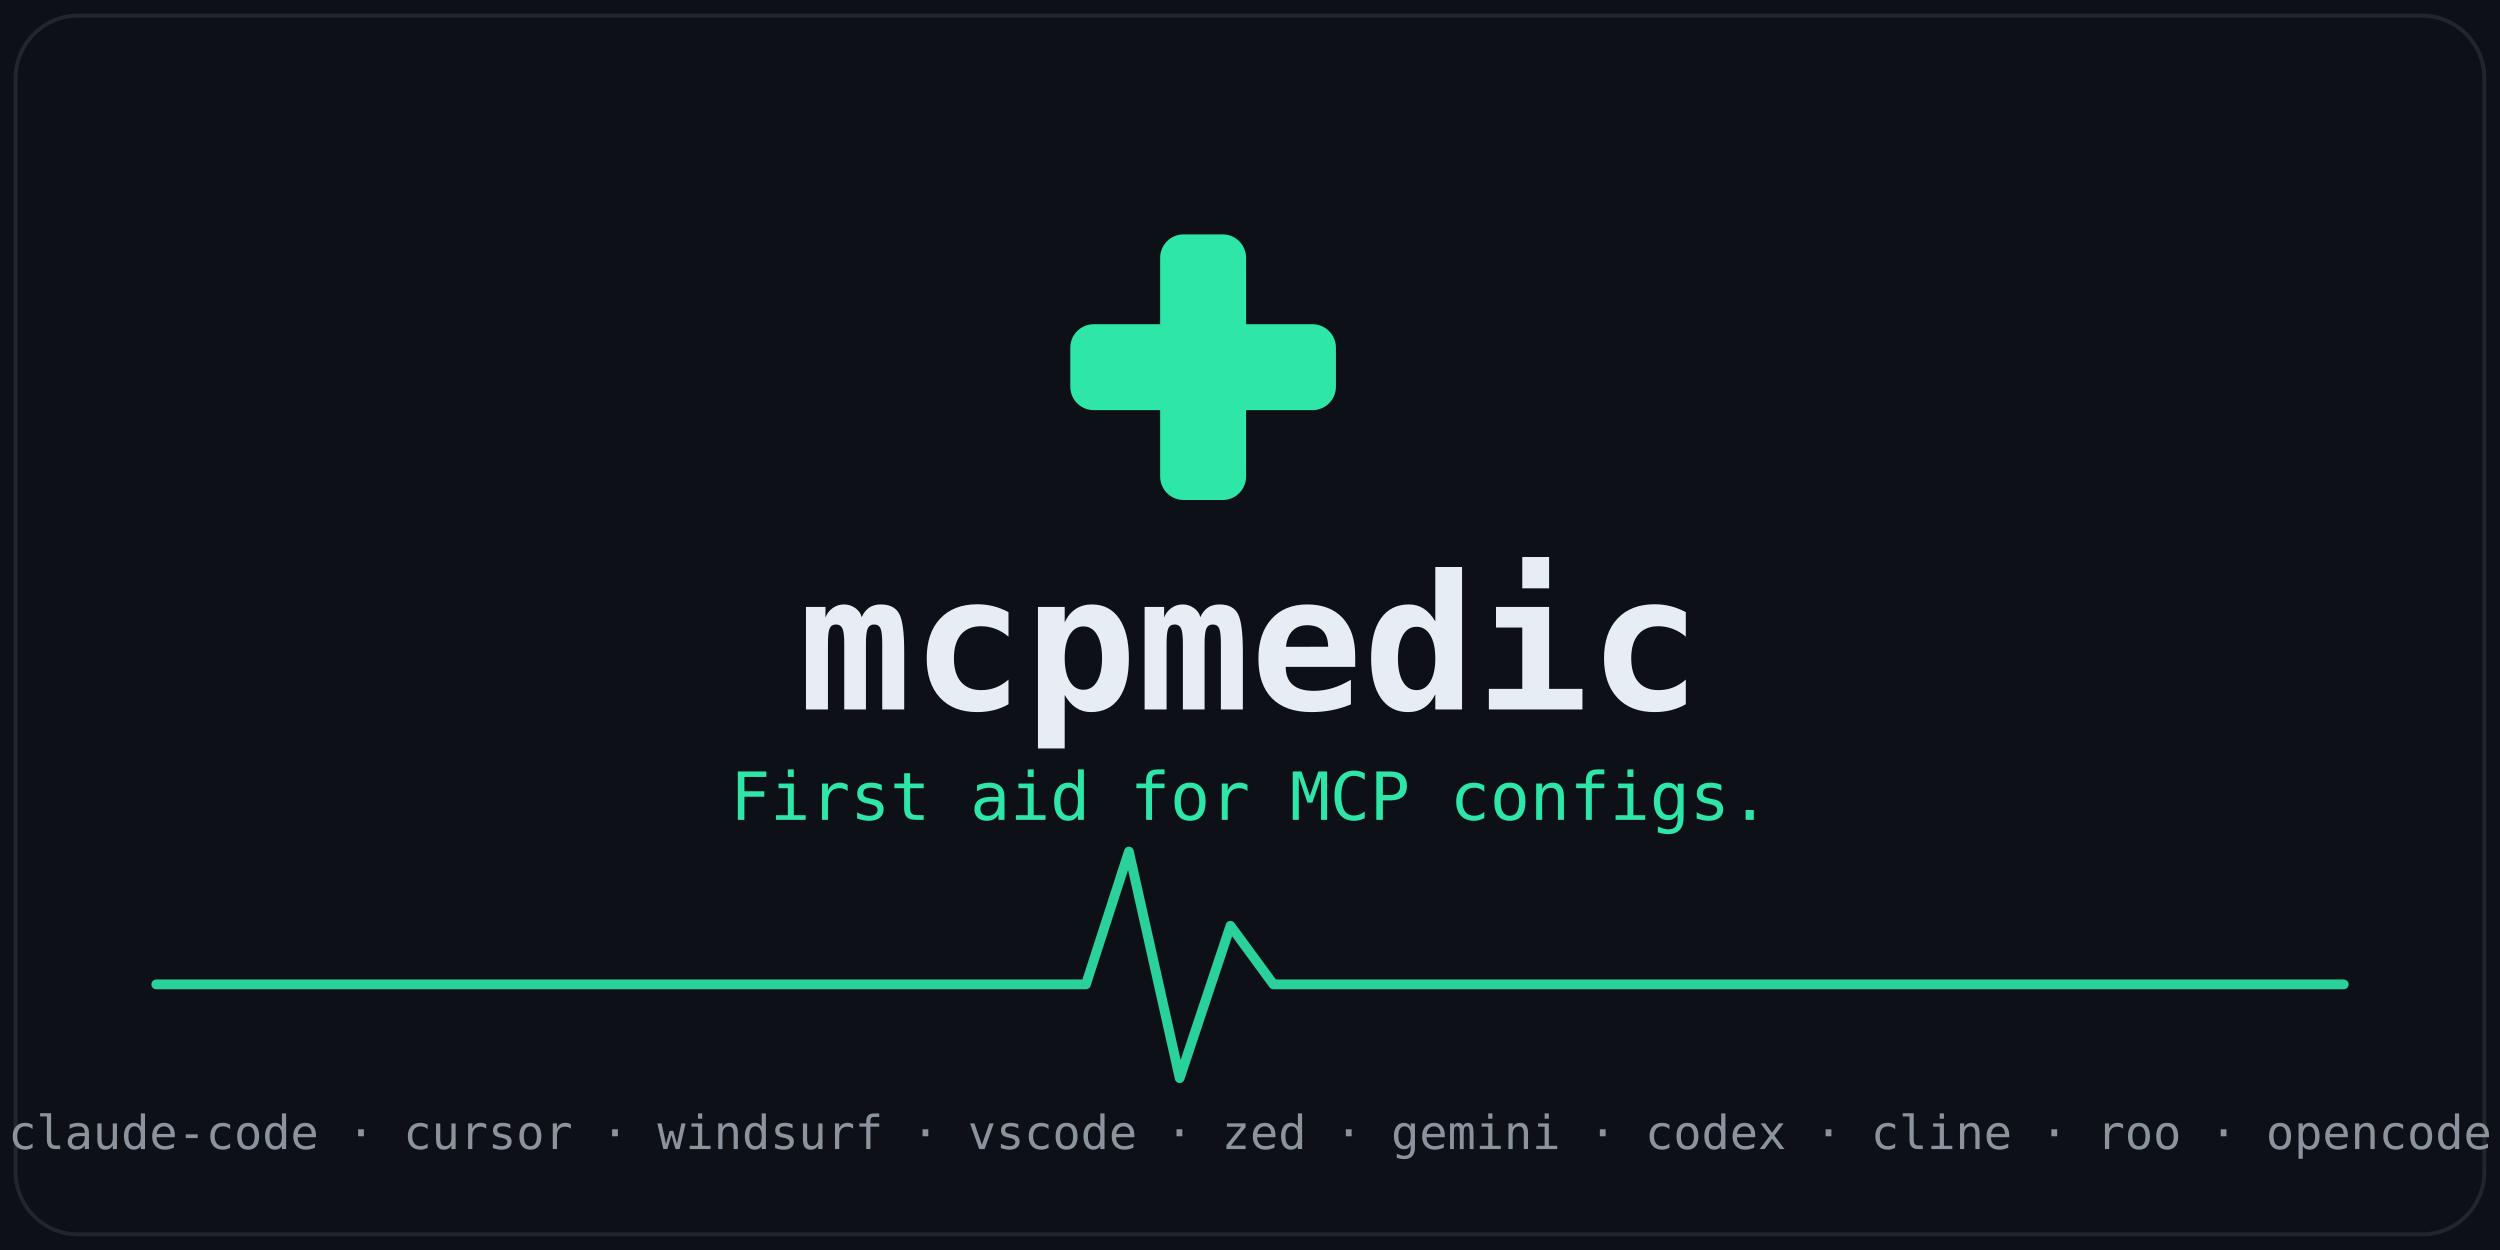
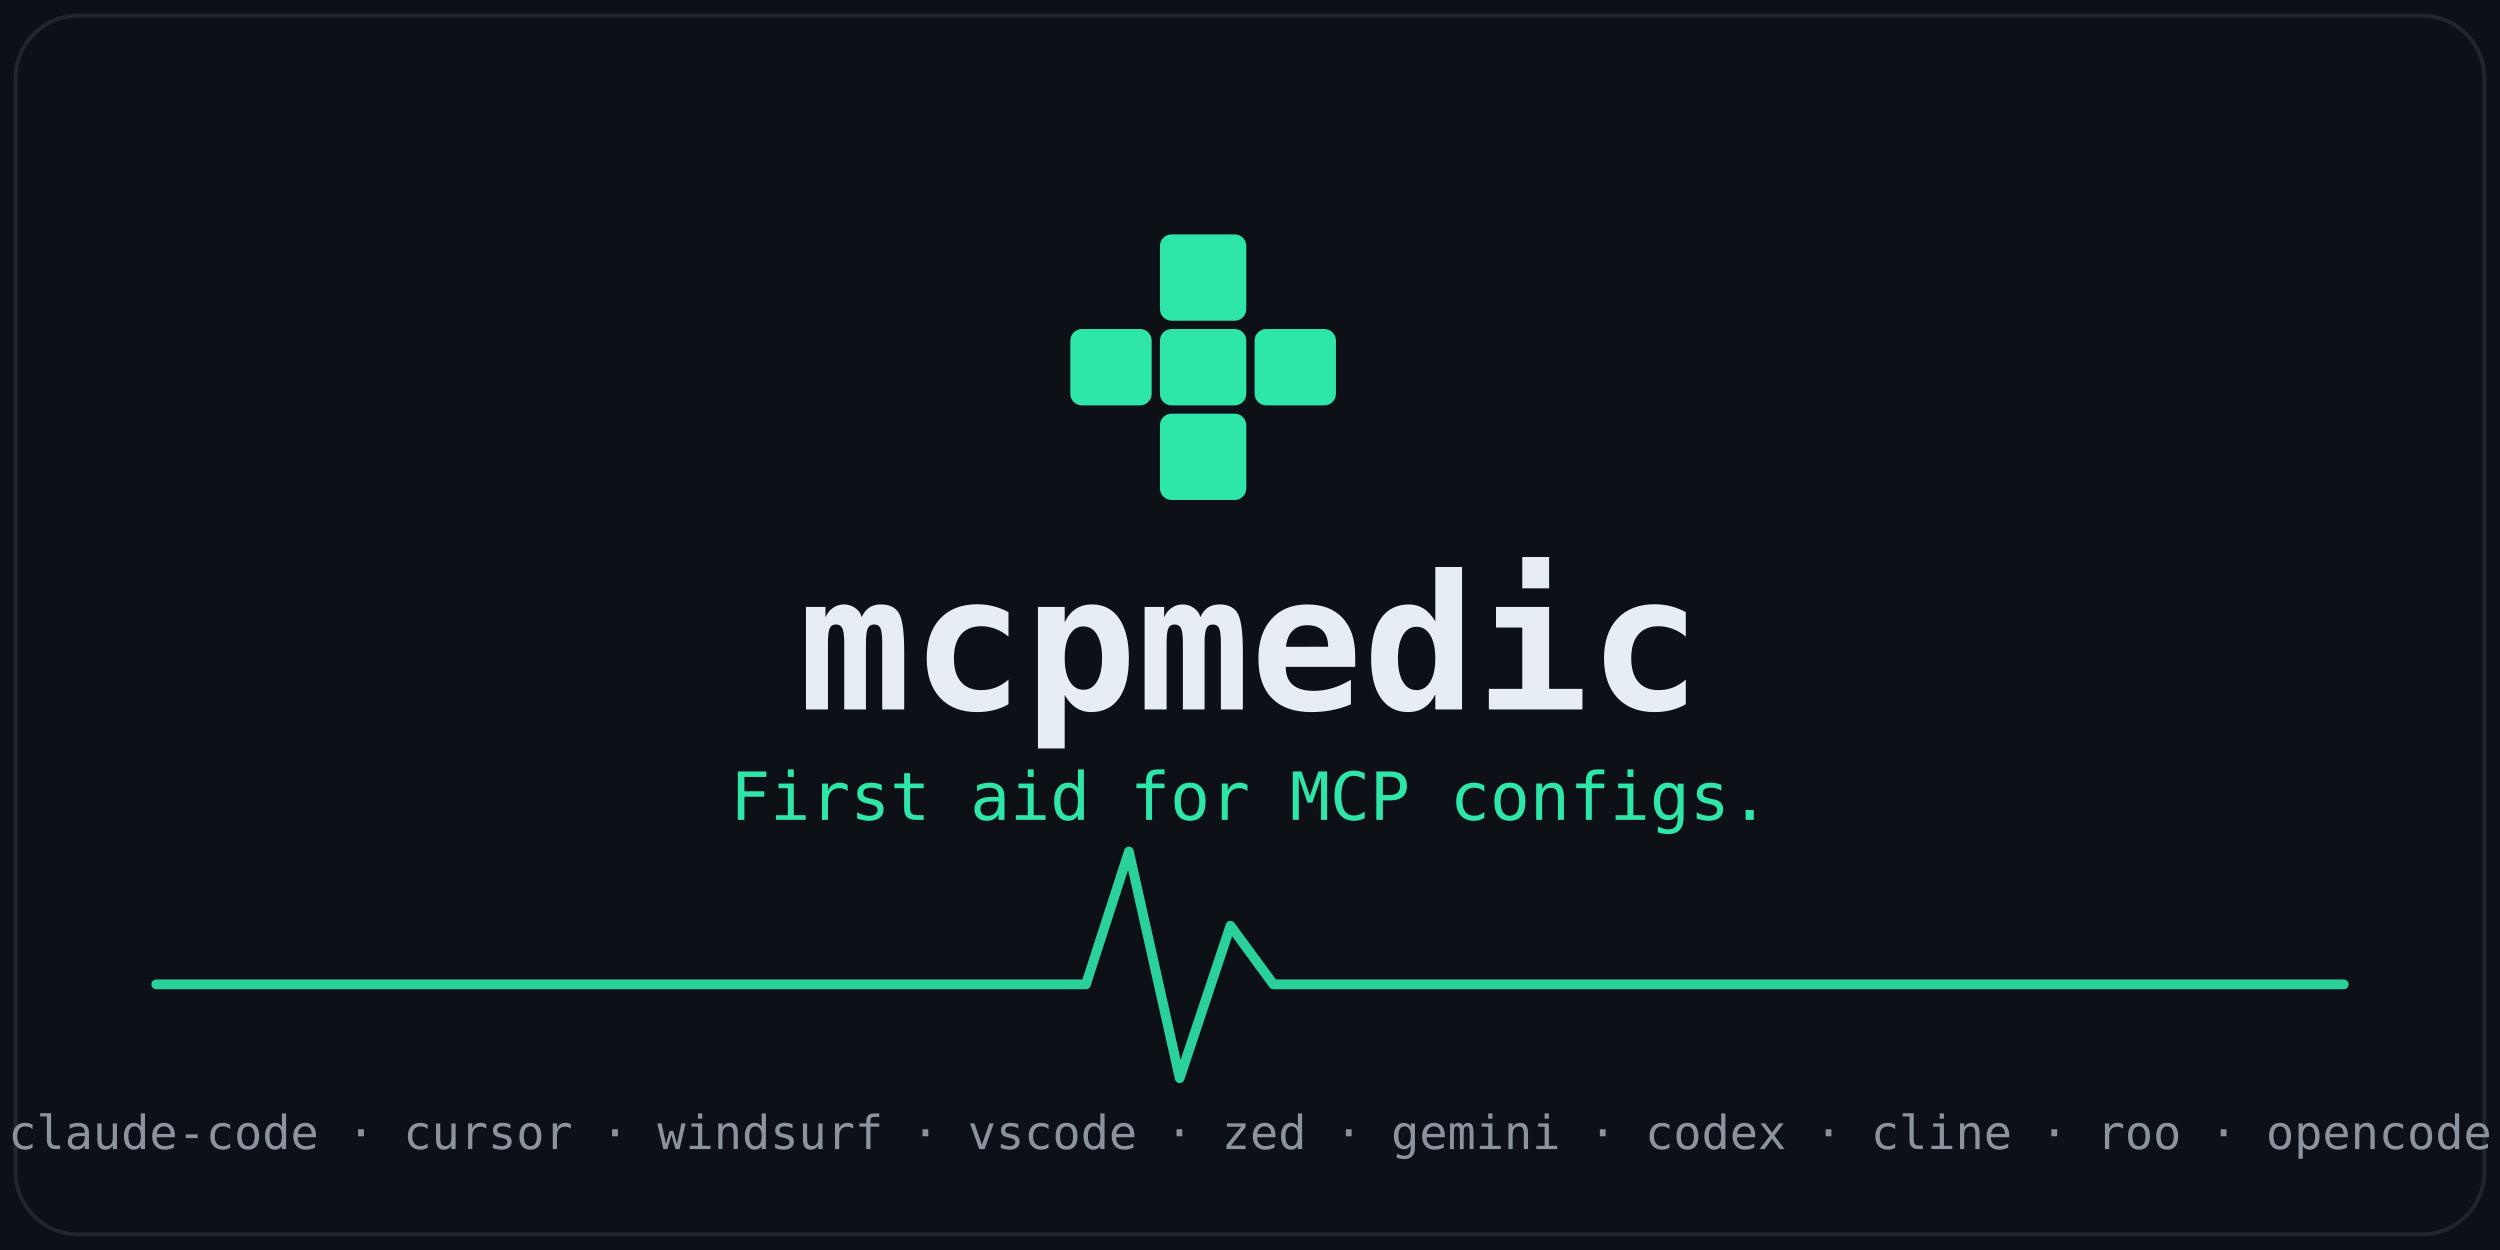
<svg xmlns="http://www.w3.org/2000/svg" width="1280" height="640" viewBox="0 0 1280 640" role="img" aria-label="mcpmedic — first aid for MCP configs across every AI tool you use">
  <rect width="1280" height="640" fill="#0D1117" />
  <rect x="8" y="8" width="1264" height="624" rx="32" fill="none" stroke="#21262D" stroke-width="2" />
-   <g transform="translate(548,120)">
-     <rect x="46" y="0" width="44" height="136" rx="12" fill="#2EE6A8" />
-     <rect x="0" y="46" width="136" height="44" rx="12" fill="#2EE6A8" />
+   <g fill="#2EE6A8" transform="translate(616 188) scale(0.425) translate(-256 -256)">
+     <rect x="204" y="96" width="104" height="104" rx="14" />
+     <rect x="96" y="210" width="98" height="92" rx="14" />
+     <rect x="204" y="210" width="104" height="92" rx="14" />
+     <rect x="318" y="210" width="98" height="92" rx="14" />
+     <rect x="204" y="312" width="104" height="104" rx="14" />
  </g>
  <text x="640" y="330" font-family="'JetBrains Mono','Fira Mono',Menlo,Consolas,monospace" font-size="96" font-weight="700" fill="#E6EDF3" text-anchor="middle" dominant-baseline="central">mcpmedic</text>
  <text x="640" y="408" font-family="'JetBrains Mono','Fira Mono',Menlo,Consolas,monospace" font-size="34" fill="#2EE6A8" text-anchor="middle" dominant-baseline="central">First aid for MCP configs.</text>
  <polyline points="80,504 512,504 556,504 578,436 604,552 630,474 652,504 1200,504" fill="none" stroke="#2EE6A8" stroke-width="5" stroke-linejoin="round" stroke-linecap="round" opacity="0.9" />
  <text x="640" y="580" font-family="'JetBrains Mono','Fira Mono',Menlo,Consolas,monospace" font-size="24" fill="#8B949E" text-anchor="middle" dominant-baseline="central">claude-code · cursor · windsurf · vscode · zed · gemini · codex · cline · roo · opencode</text>
</svg>
